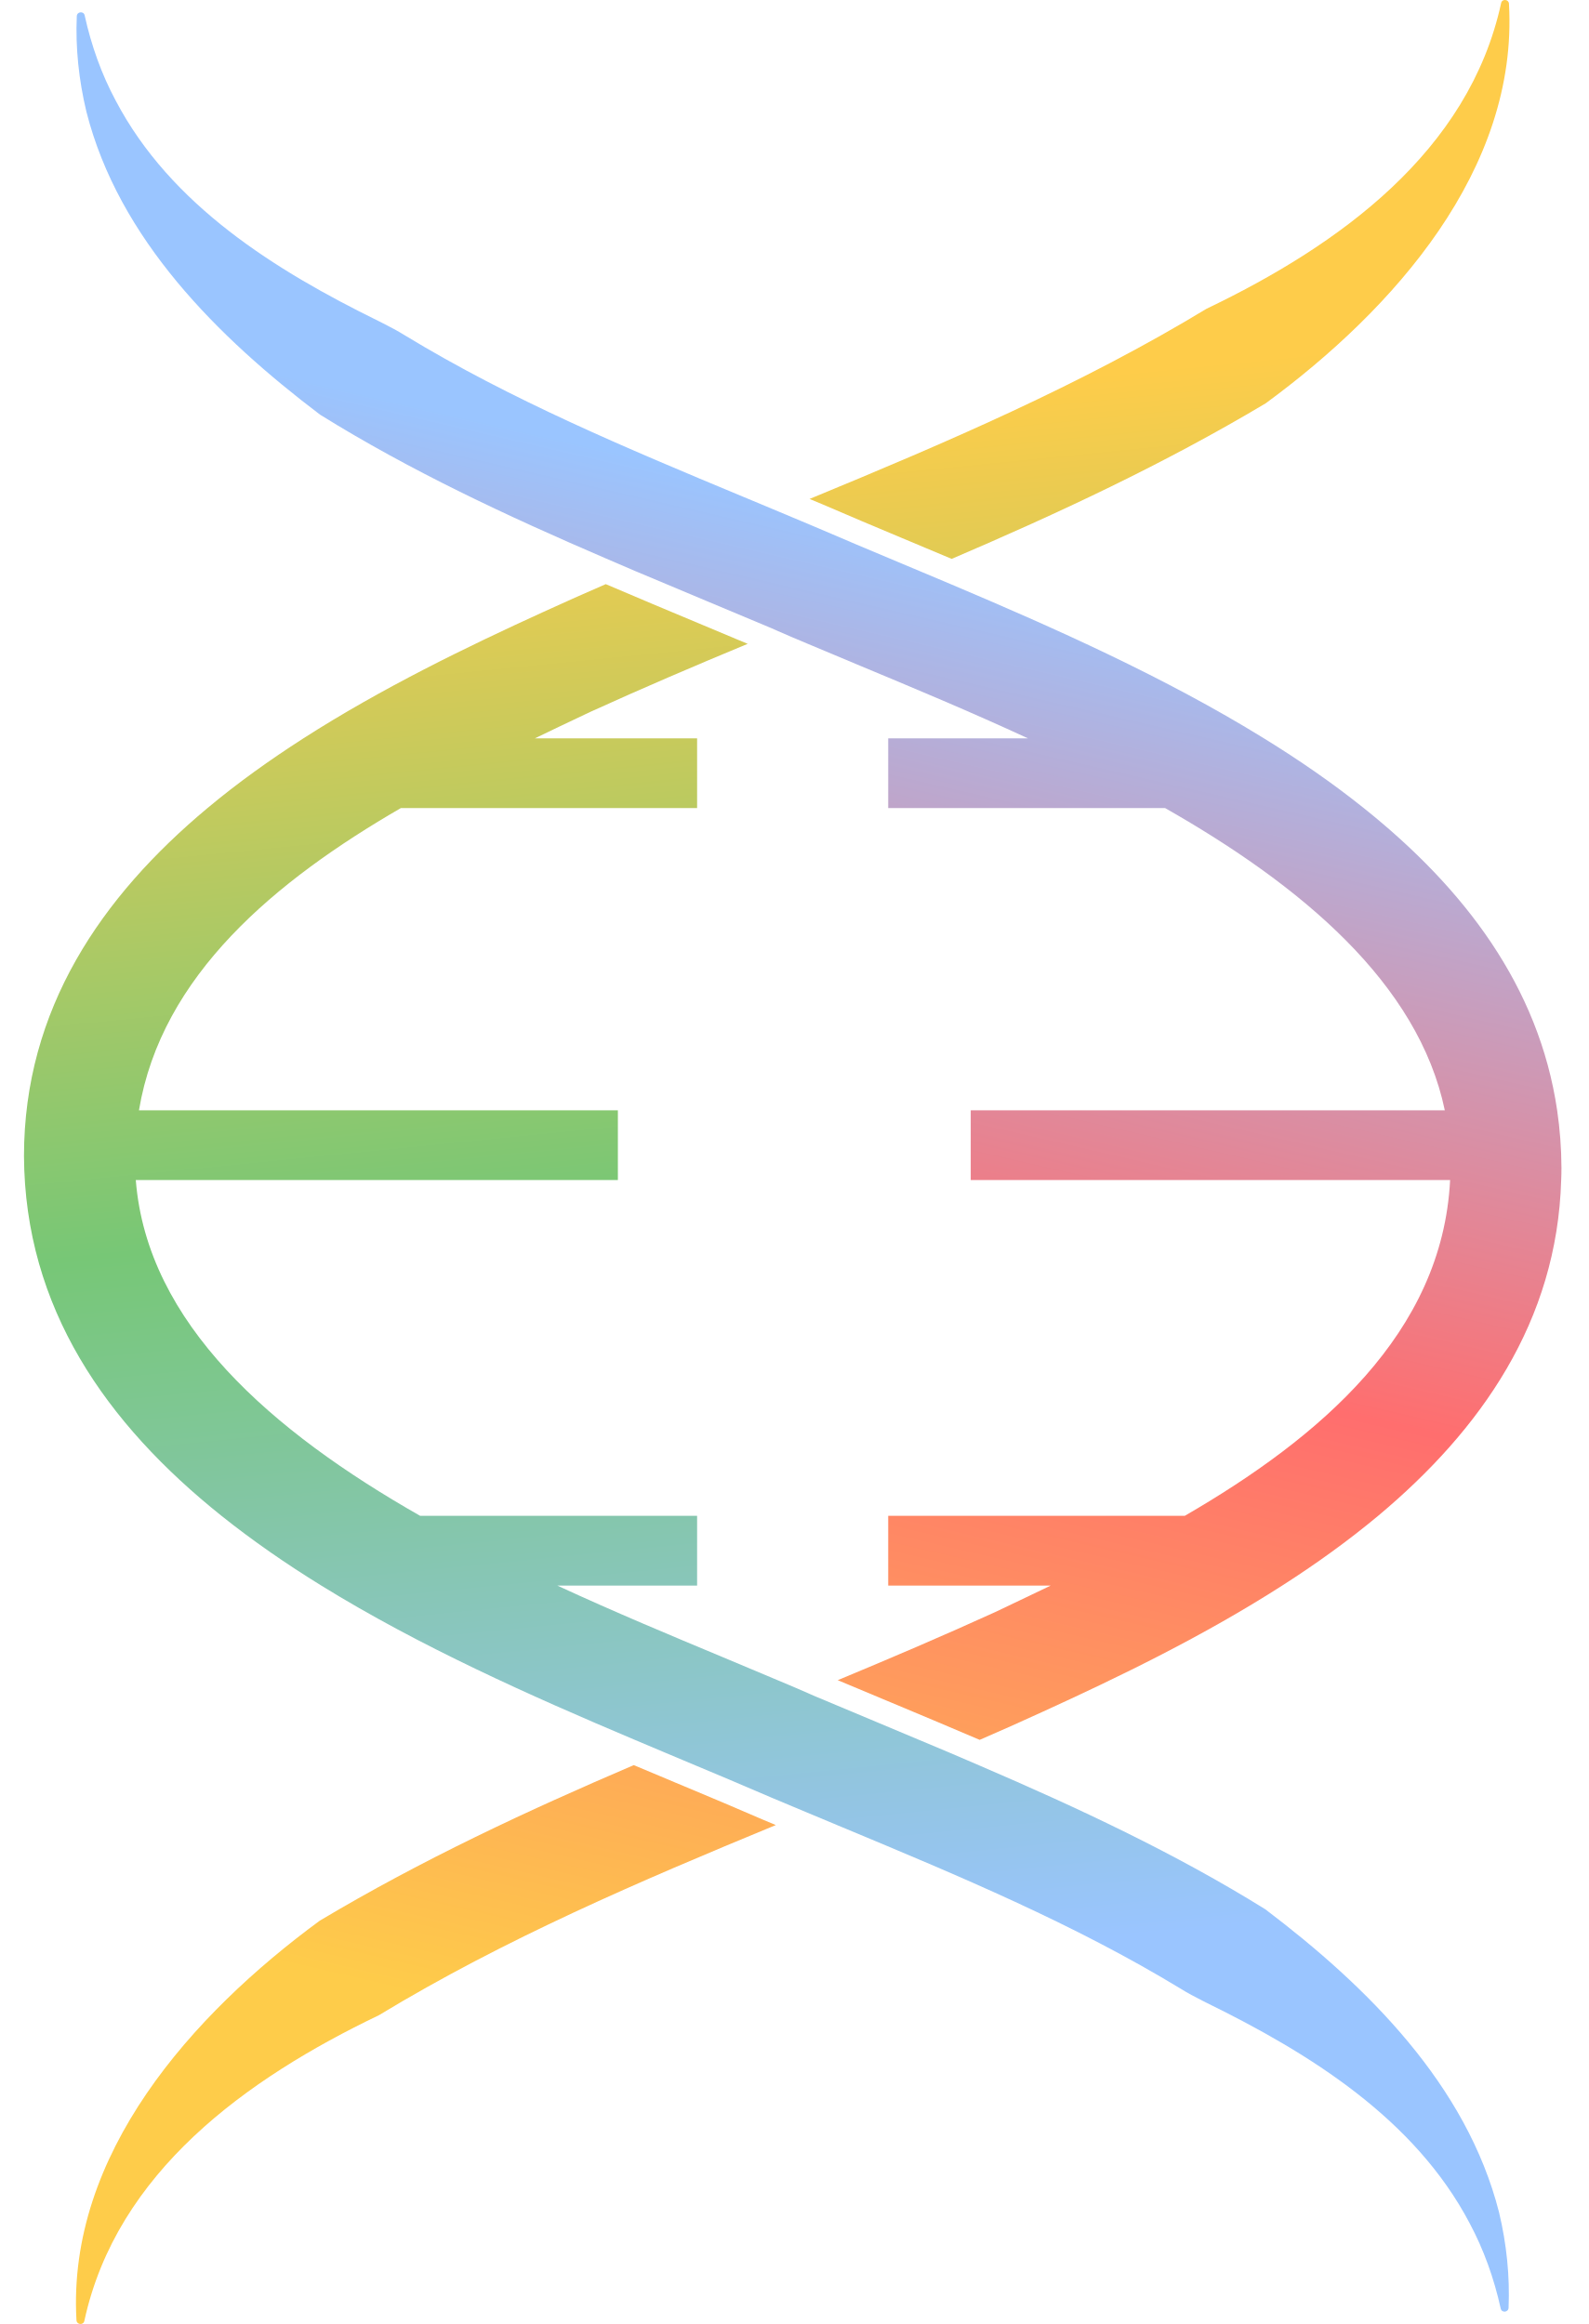
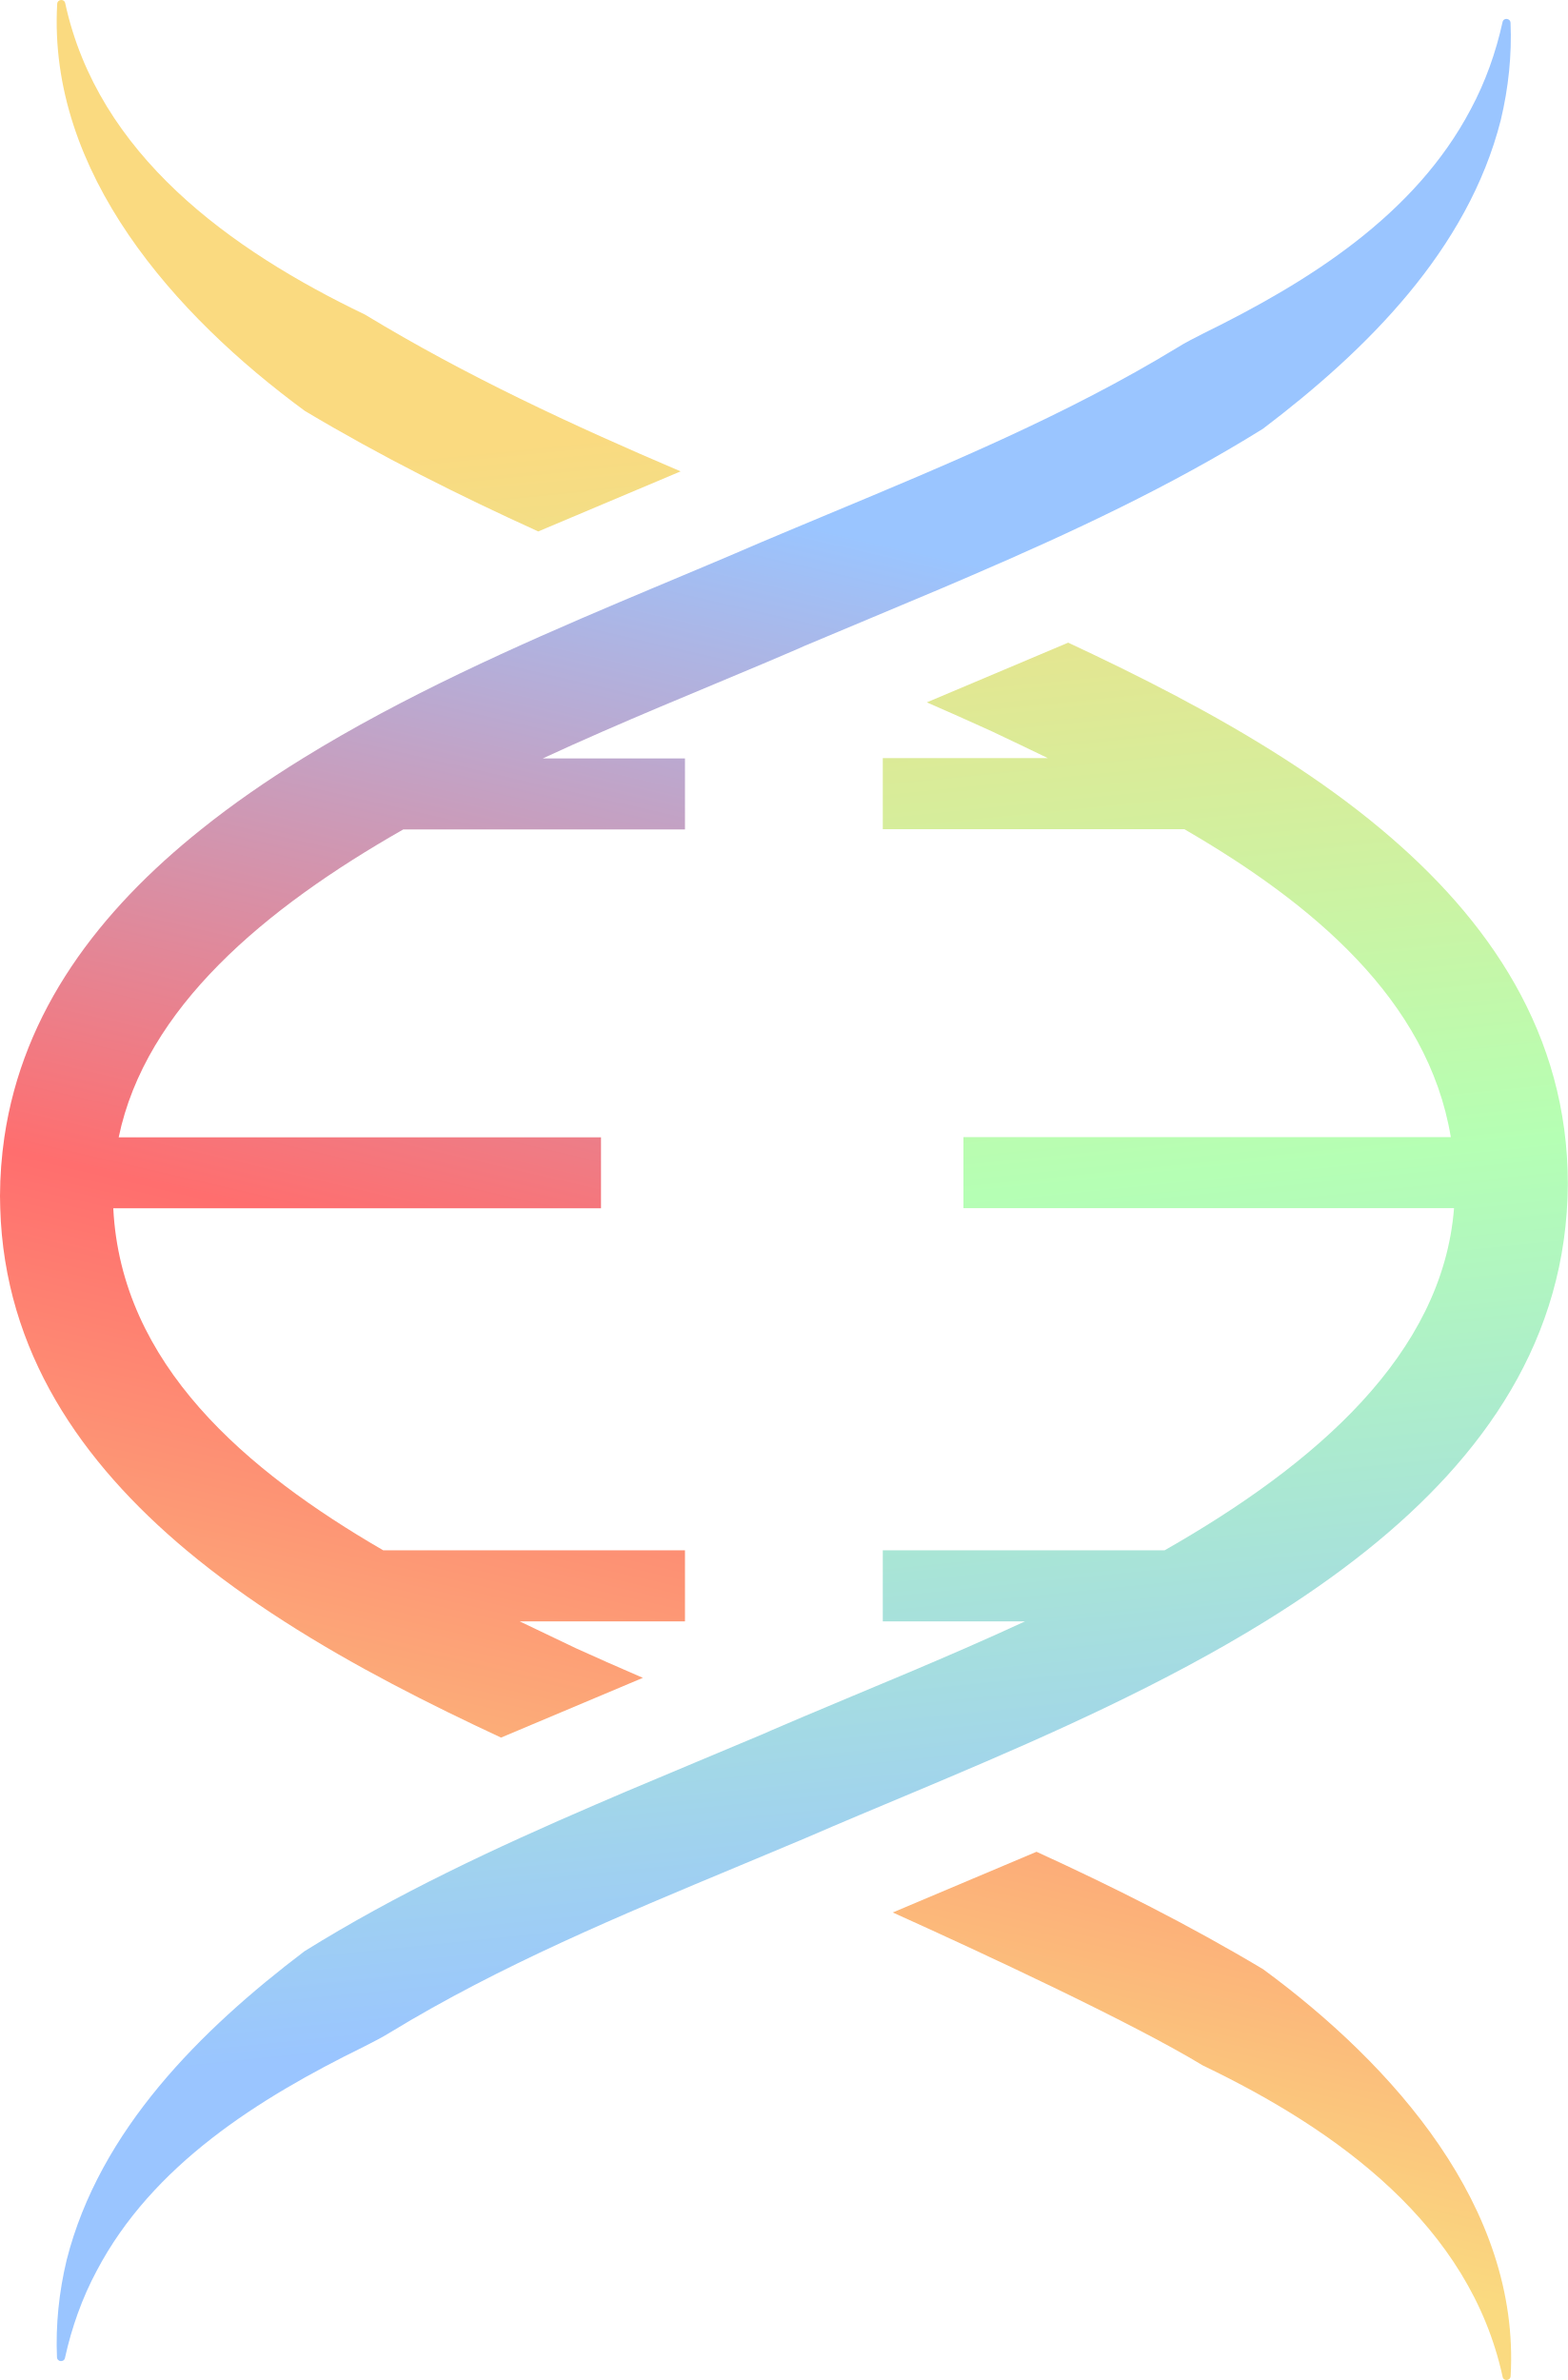
- <svg xmlns="http://www.w3.org/2000/svg" width="41" height="60" viewBox="0 0 41 60" fill="none">
-   <path fill-rule="evenodd" clip-rule="evenodd" d="M23.881 14.142C23.75 14.087 23.619 14.032 23.489 13.977C23.422 13.949 23.355 13.921 23.288 13.893C22.576 13.595 21.899 13.31 21.253 13.03C21.135 12.979 21.017 12.93 20.898 12.882L20.898 12.881C24.408 11.432 27.891 9.944 31.144 7.971C34.566 6.331 37.915 3.917 38.748 0.079C38.772 -0.037 38.944 -0.021 38.95 0.097C39.195 4.379 35.968 7.992 32.67 10.413C30.025 11.991 27.306 13.255 24.565 14.429C24.335 14.332 24.107 14.236 23.881 14.142ZM38.737 59.602C38.764 59.718 38.935 59.701 38.94 59.581C38.974 58.768 38.89 57.937 38.694 57.117C37.857 53.826 35.296 51.29 32.662 49.294C30.332 47.844 27.822 46.673 25.289 45.584C25.031 45.472 24.774 45.362 24.516 45.252C23.89 44.987 23.262 44.725 22.637 44.463C22.093 44.236 21.551 44.01 21.012 43.782C20.972 43.765 20.933 43.748 20.893 43.73C20.875 43.721 20.856 43.713 20.838 43.705C20.586 43.595 20.325 43.483 20.052 43.37C19.608 43.181 19.139 42.985 18.652 42.782C17.325 42.228 15.863 41.619 14.386 40.936H17.994V39.135H10.845C7.022 36.959 3.796 34.172 3.505 30.465H15.949V28.666H3.587C4.166 25.175 7.116 22.734 10.346 20.863H17.994V19.062H13.807C14.244 18.85 14.673 18.646 15.088 18.45C15.135 18.427 15.182 18.405 15.229 18.383C16.581 17.767 17.939 17.187 19.3 16.622C19.214 16.586 19.129 16.551 19.043 16.515C18.713 16.377 18.381 16.238 18.048 16.098C17.248 15.764 16.444 15.427 15.636 15.081C15.102 15.313 14.568 15.549 14.038 15.793C12.042 16.703 9.853 17.767 7.832 19.062C6.967 19.617 6.13 20.215 5.355 20.863C2.618 23.148 0.621 26.05 0.619 29.847C0.64 33.771 2.745 36.758 5.717 39.135C6.521 39.777 7.388 40.377 8.294 40.936C10.851 42.516 13.721 43.792 16.36 44.908C16.624 45.02 16.884 45.13 17.142 45.238C17.313 45.31 17.483 45.381 17.651 45.452C18.441 45.783 19.2 46.101 19.911 46.409C20.214 46.537 20.519 46.665 20.822 46.791C21.087 46.903 21.351 47.013 21.615 47.122L21.615 47.123L21.751 47.179C24.743 48.427 27.718 49.667 30.485 51.349C30.662 51.461 30.851 51.557 31.039 51.654C31.077 51.673 31.114 51.692 31.152 51.711C33.821 53.021 36.52 54.706 37.935 57.398C38.299 58.079 38.565 58.821 38.737 59.602Z" fill="url(#paint0_linear_438_87)" />
-   <path fill-rule="evenodd" clip-rule="evenodd" d="M40.298 30.466C40.303 30.362 40.305 30.258 40.305 30.152C40.303 29.64 40.264 29.146 40.194 28.666C39.722 25.46 37.791 22.931 35.203 20.863C34.399 20.219 33.532 19.621 32.625 19.062C30.068 17.482 27.2 16.207 24.564 15.091C24.3 14.979 24.04 14.87 23.782 14.762C23.611 14.69 23.441 14.619 23.272 14.548C22.483 14.217 21.724 13.899 21.012 13.591C20.71 13.463 20.405 13.335 20.102 13.209C19.836 13.097 19.572 12.987 19.308 12.877L19.172 12.821C16.18 11.573 13.205 10.333 10.439 8.651C10.261 8.539 10.073 8.442 9.885 8.346C9.847 8.327 9.809 8.308 9.772 8.289C7.102 6.979 4.404 5.294 2.989 2.602C2.622 1.919 2.357 1.177 2.185 0.396C2.16 0.28 1.988 0.297 1.982 0.417C1.947 1.23 2.033 2.061 2.23 2.883C3.066 6.174 5.627 8.709 8.262 10.706C10.592 12.156 13.102 13.327 15.635 14.416C15.892 14.528 16.15 14.638 16.407 14.748L16.408 14.748C17.034 15.013 17.661 15.275 18.287 15.537C18.831 15.764 19.373 15.99 19.912 16.218C19.951 16.235 19.991 16.252 20.031 16.27C20.049 16.279 20.067 16.287 20.086 16.295C20.337 16.405 20.599 16.517 20.871 16.63C21.304 16.814 21.759 17.004 22.233 17.201C23.569 17.758 25.044 18.373 26.534 19.062H22.927V20.863H30.075C33.595 22.866 36.61 25.387 37.294 28.666H25.057V30.466H37.431C37.232 34.424 34.072 37.112 30.582 39.135H22.927V40.936H27.121C26.632 41.172 26.153 41.4 25.695 41.617C24.343 42.233 22.984 42.813 21.624 43.378C21.71 43.414 21.796 43.45 21.882 43.486C22.211 43.623 22.544 43.762 22.876 43.902C23.676 44.236 24.48 44.573 25.288 44.919C25.822 44.687 26.356 44.451 26.885 44.207C28.884 43.296 31.075 42.233 33.096 40.936C33.963 40.381 34.798 39.781 35.573 39.135C38.232 36.91 40.192 34.109 40.298 30.466ZM17.046 45.859C17.176 45.914 17.306 45.968 17.435 46.023C17.502 46.051 17.57 46.079 17.637 46.107C18.348 46.405 19.026 46.689 19.671 46.97C19.789 47.021 19.907 47.069 20.025 47.118L20.027 47.118C16.516 48.568 13.033 50.056 9.78 52.028C6.358 53.669 3.009 56.082 2.177 59.921C2.152 60.037 1.98 60.02 1.974 59.903C1.729 55.621 4.957 52.008 8.254 49.587C10.899 48.009 13.618 46.744 16.359 45.571C16.59 45.668 16.819 45.764 17.046 45.859Z" fill="url(#paint1_linear_438_87)" />
+ <svg xmlns="http://www.w3.org/2000/svg" width="83" height="126" viewBox="0 0 83 126" fill="none">
+   <path d="M56.549 34.023C60.281 35.765 64.248 37.766 67.946 40.136C69.752 41.295 71.498 42.544 73.116 43.899C78.828 48.674 82.996 54.735 83 62.67C82.958 70.868 78.564 77.108 72.361 82.073C70.683 83.415 68.872 84.669 66.981 85.837C61.644 89.137 55.653 91.805 50.145 94.137C49.594 94.37 49.052 94.6 48.514 94.825C46.482 95.679 44.535 96.49 42.733 97.272C42.101 97.539 41.465 97.807 40.833 98.07C40.278 98.304 39.727 98.533 39.176 98.763C32.836 101.409 26.525 104.026 20.663 107.594C20.218 107.874 19.74 108.108 19.271 108.35C13.699 111.085 8.067 114.607 5.113 120.23C4.353 121.653 3.797 123.205 3.439 124.836C3.383 125.078 3.025 125.043 3.016 124.793C2.943 123.094 3.119 121.356 3.529 119.645C5.275 112.768 10.621 107.471 16.12 103.3C20.984 100.271 26.222 97.824 31.508 95.547C32.046 95.313 32.584 95.084 33.121 94.855C35.564 93.818 38.015 92.808 40.436 91.784C40.555 91.733 40.675 91.677 40.799 91.622C41.324 91.393 41.87 91.16 42.438 90.922C45.896 89.452 50.051 87.787 54.265 85.837H46.734V82.073H61.657C69.636 77.528 76.37 71.704 76.976 63.961H51.003V60.202H76.805C75.597 52.909 69.439 47.807 62.698 43.899H46.734V40.136H55.474C54.458 39.643 53.463 39.171 52.506 38.717C51.362 38.194 50.213 37.685 49.065 37.184L56.549 34.023ZM28.496 28.137H28.492L28.494 28.135L28.496 28.137ZM3.028 0.203C3.041 -0.043 3.399 -0.077 3.451 0.165C5.188 8.185 12.178 13.226 19.321 16.654C24.662 19.895 30.302 22.513 36.032 24.955L28.494 28.135C24.319 26.236 20.186 24.173 16.135 21.752C9.252 16.693 2.52 9.149 3.028 0.203Z" fill="url(#paint0_linear_1844_447)" />
+   <path d="M54.872 98.035C58.923 99.886 62.936 101.903 66.867 104.252C73.748 109.309 80.484 116.855 79.972 125.797C79.959 126.043 79.6 126.077 79.549 125.836C77.811 117.818 70.824 112.778 63.683 109.351C59.926 107.071 51.906 103.342 47.262 101.249L54.872 98.035ZM79.545 1.165C79.596 0.923 79.954 0.957 79.967 1.208C80.039 2.906 79.86 4.643 79.45 6.358C77.704 13.233 72.36 18.528 66.862 22.698C62.001 25.726 56.763 28.172 51.478 30.448C50.941 30.681 50.403 30.911 49.865 31.14C47.424 32.176 44.974 33.186 42.554 34.21C42.434 34.261 42.314 34.316 42.19 34.372C41.666 34.601 41.119 34.834 40.552 35.072C37.099 36.537 32.945 38.202 28.736 40.151H36.262V43.913H21.347C14.001 48.095 7.709 53.361 6.283 60.211H31.817V63.968H5.997C6.411 72.236 13.006 77.85 20.288 82.075H36.262V85.837H27.511C28.531 86.329 29.53 86.805 30.486 87.259C31.442 87.697 32.761 88.275 34.033 88.827L26.524 91.99C22.768 90.24 18.764 88.227 15.042 85.837C13.232 84.677 11.491 83.425 9.873 82.075C4.324 77.429 0.235 71.578 0.013 63.968C0.004 63.752 0 63.535 0 63.314C0.004 62.244 0.085 61.212 0.23 60.211C1.216 53.514 5.246 48.231 10.646 43.913C12.323 42.567 14.133 41.319 16.024 40.151C21.36 36.852 27.345 34.188 32.847 31.857C33.397 31.623 33.94 31.395 34.477 31.17C36.509 30.316 38.456 29.505 40.257 28.723C40.889 28.456 41.525 28.189 42.156 27.925C42.711 27.692 43.262 27.462 43.812 27.233C50.151 24.588 56.461 21.972 62.321 18.405C62.765 18.125 63.243 17.891 63.713 17.649C69.283 14.914 74.913 11.394 77.867 5.772C78.631 4.345 79.186 2.795 79.545 1.165Z" fill="url(#paint1_linear_1844_447)" />
  <defs>
-     <linearGradient id="paint0_linear_438_87" x1="28.993" y1="50" x2="24.993" y2="10" gradientUnits="userSpaceOnUse">
+     <linearGradient id="paint0_linear_1844_447" x1="62.222" y1="104.465" x2="53.857" y2="20.895" gradientUnits="userSpaceOnUse">
      <stop stop-color="#9AC5FF" />
-       <stop offset="0.5" stop-color="#77C776" />
-       <stop offset="1" stop-color="#FECC4A" />
+       <stop offset="0.5" stop-color="#B5FFB4" />
+       <stop offset="1" stop-color="#FADA80" />
    </linearGradient>
-     <linearGradient id="paint1_linear_438_87" x1="17.494" y1="12" x2="8.494" y2="51" gradientUnits="userSpaceOnUse">
+     <linearGradient id="paint1_linear_1844_447" x1="32.412" y1="25.401" x2="13.599" y2="106.849" gradientUnits="userSpaceOnUse">
      <stop stop-color="#9AC5FF" />
      <stop offset="0.5" stop-color="#FF6E6E" />
-       <stop offset="1" stop-color="#FECC4A" />
+       <stop offset="1" stop-color="#FADA80" />
    </linearGradient>
  </defs>
</svg>
